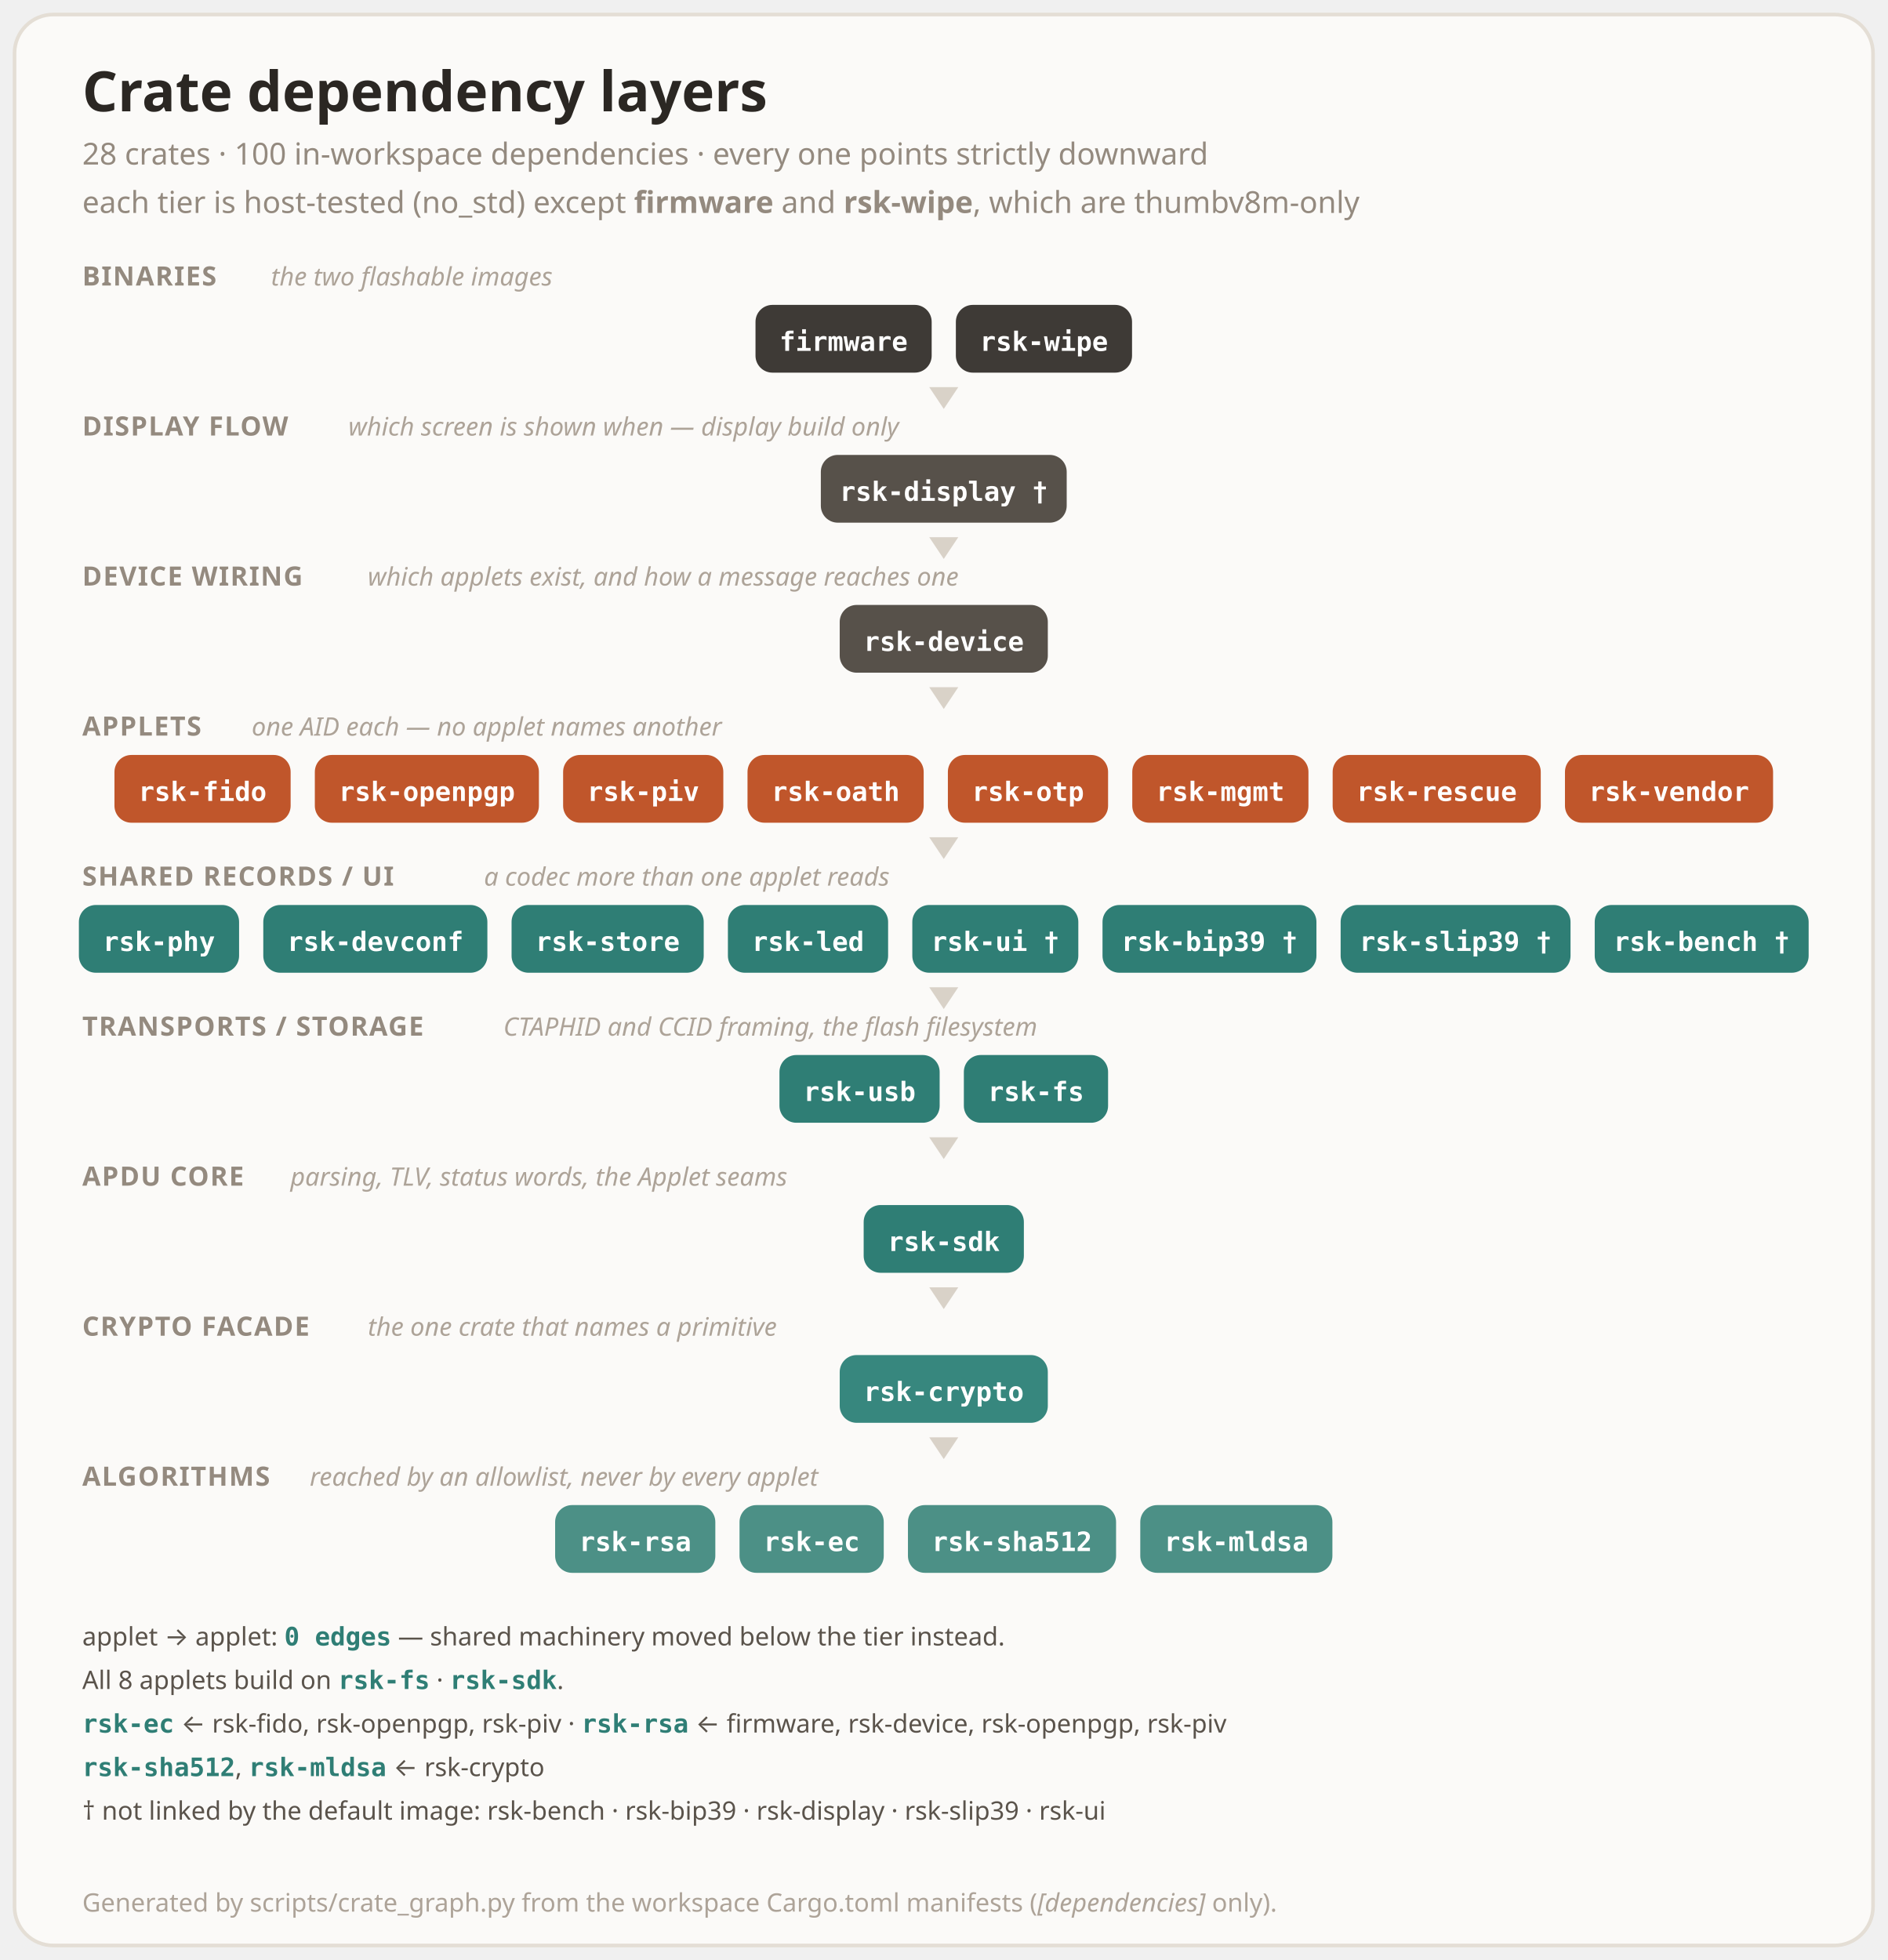
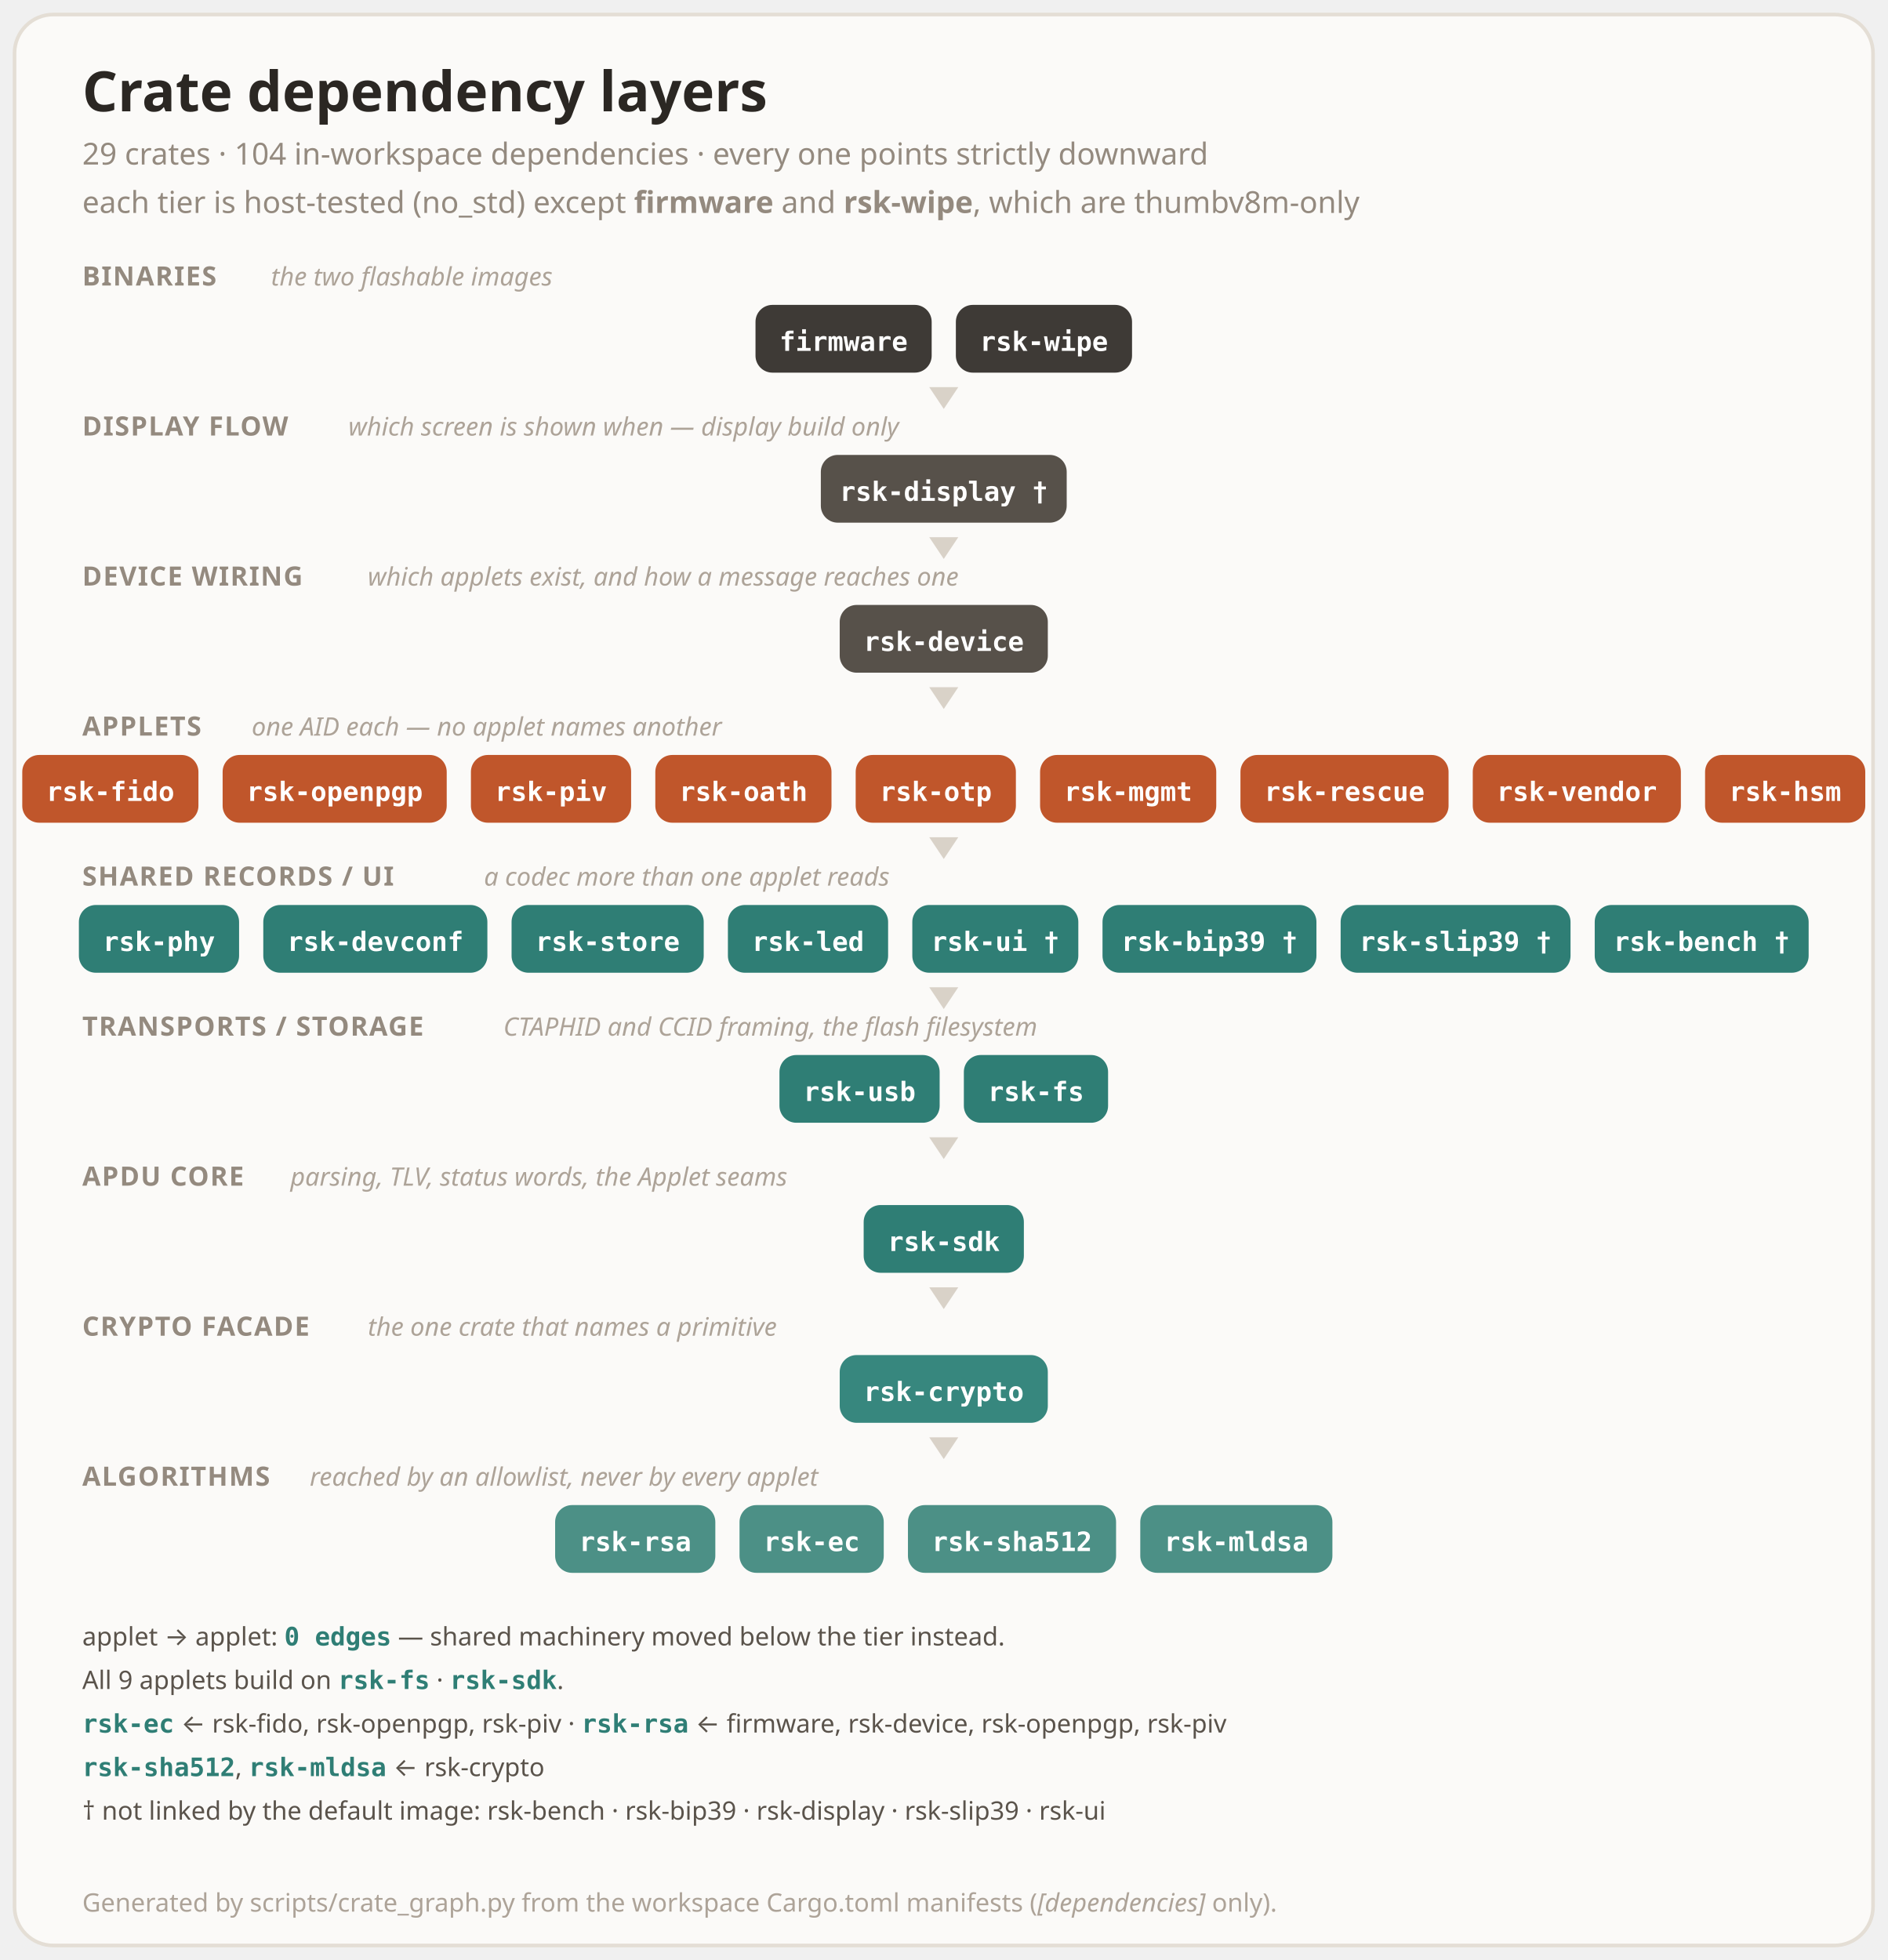
<svg xmlns="http://www.w3.org/2000/svg" viewBox="0 0 780 810" role="img" aria-labelledby="ttl dsc" font-family="'Segoe UI', system-ui, -apple-system, sans-serif">
  <defs>
    <style>
      .h1{font-size:23px;font-weight:700;fill:#2B2723}
      .sub{font-size:12.5px;fill:#948A7F}
      .sub2{font-size:10.5px;fill:#ADA398;font-style:italic}
      .tier{font-size:11px;font-weight:700;fill:#948A7F;letter-spacing:.5px}
      .node{font-size:11px;font-weight:700;fill:#fff;font-family:'SF Mono','Roboto Mono',ui-monospace,monospace}
      .note{font-size:10.5px;fill:#5A534B}
      .notek{font-family:'SF Mono','Roboto Mono',ui-monospace,monospace;font-weight:700;fill:#2F7E75}
      .arw{fill:#D9D2C8}
      .foot{font-size:10.5px;fill:#ADA398}
    </style>
  </defs>
  <rect x="6" y="6" width="768" height="798" rx="16" fill="#FBFAF8" stroke="#E4DED5" stroke-width="1.5" />
  <text class="h1" x="34" y="46">Crate dependency layers</text>
-   <text class="sub" x="34" y="68">28 crates · 100 in-workspace dependencies · every one points strictly downward</text>
+   <text class="sub" x="34" y="68">29 crates · 104 in-workspace dependencies · every one points strictly downward</text>
  <text class="sub" x="34" y="88">each tier is host-tested (no_std) except <tspan font-weight="700">firmware</tspan> and <tspan font-weight="700">rsk-wipe</tspan>, which are thumbv8m-only</text>
  <text class="tier" x="34" y="118">BINARIES</text>
  <text class="sub2" x="112" y="118">the two flashable images</text>
  <rect x="312.2" y="126" width="72.8" height="28" rx="7" fill="#3E3A36" />
  <text class="node" x="348.6" y="145" text-anchor="middle">firmware</text>
  <rect x="395.0" y="126" width="72.8" height="28" rx="7" fill="#3E3A36" />
  <text class="node" x="431.4" y="145" text-anchor="middle">rsk-wipe</text>
  <path class="arw" d="M390 160 l6 0 -6 9 -6 -9 z" />
  <text class="tier" x="34" y="180">DISPLAY FLOW</text>
  <text class="sub2" x="144" y="180">which screen is shown when — display build only</text>
  <rect x="339.2" y="188" width="101.6" height="28" rx="7" fill="#57514A" />
  <text class="node" x="390.0" y="207" text-anchor="middle">rsk-display †</text>
  <path class="arw" d="M390 222 l6 0 -6 9 -6 -9 z" />
  <text class="tier" x="34" y="242">DEVICE WIRING</text>
  <text class="sub2" x="152" y="242">which applets exist, and how a message reaches one</text>
  <rect x="347.0" y="250" width="86.0" height="28" rx="7" fill="#57514A" />
  <text class="node" x="390.0" y="269" text-anchor="middle">rsk-device</text>
  <path class="arw" d="M390 284 l6 0 -6 9 -6 -9 z" />
  <text class="tier" x="34" y="304">APPLETS</text>
  <text class="sub2" x="104" y="304">one AID each — no applet names another</text>
-   <rect x="47.3" y="312" width="72.8" height="28" rx="7" fill="#C0562B" />
-   <text class="node" x="83.7" y="331" text-anchor="middle">rsk-fido</text>
-   <rect x="130.1" y="312" width="92.6" height="28" rx="7" fill="#C0562B" />
-   <text class="node" x="176.4" y="331" text-anchor="middle">rsk-openpgp</text>
-   <rect x="232.7" y="312" width="66.2" height="28" rx="7" fill="#C0562B" />
-   <text class="node" x="265.8" y="331" text-anchor="middle">rsk-piv</text>
-   <rect x="308.9" y="312" width="72.8" height="28" rx="7" fill="#C0562B" />
-   <text class="node" x="345.3" y="331" text-anchor="middle">rsk-oath</text>
-   <rect x="391.7" y="312" width="66.2" height="28" rx="7" fill="#C0562B" />
-   <text class="node" x="424.8" y="331" text-anchor="middle">rsk-otp</text>
-   <rect x="467.9" y="312" width="72.8" height="28" rx="7" fill="#C0562B" />
-   <text class="node" x="504.3" y="331" text-anchor="middle">rsk-mgmt</text>
-   <rect x="550.7" y="312" width="86.0" height="28" rx="7" fill="#C0562B" />
-   <text class="node" x="593.7" y="331" text-anchor="middle">rsk-rescue</text>
-   <rect x="646.7" y="312" width="86.0" height="28" rx="7" fill="#C0562B" />
-   <text class="node" x="689.7" y="331" text-anchor="middle">rsk-vendor</text>
+   <rect x="9.2" y="312" width="72.8" height="28" rx="7" fill="#C0562B" />
+   <text class="node" x="45.6" y="331" text-anchor="middle">rsk-fido</text>
+   <rect x="92.0" y="312" width="92.6" height="28" rx="7" fill="#C0562B" />
+   <text class="node" x="138.3" y="331" text-anchor="middle">rsk-openpgp</text>
+   <rect x="194.6" y="312" width="66.2" height="28" rx="7" fill="#C0562B" />
+   <text class="node" x="227.7" y="331" text-anchor="middle">rsk-piv</text>
+   <rect x="270.8" y="312" width="72.8" height="28" rx="7" fill="#C0562B" />
+   <text class="node" x="307.2" y="331" text-anchor="middle">rsk-oath</text>
+   <rect x="353.6" y="312" width="66.2" height="28" rx="7" fill="#C0562B" />
+   <text class="node" x="386.7" y="331" text-anchor="middle">rsk-otp</text>
+   <rect x="429.8" y="312" width="72.8" height="28" rx="7" fill="#C0562B" />
+   <text class="node" x="466.2" y="331" text-anchor="middle">rsk-mgmt</text>
+   <rect x="512.6" y="312" width="86.0" height="28" rx="7" fill="#C0562B" />
+   <text class="node" x="555.6" y="331" text-anchor="middle">rsk-rescue</text>
+   <rect x="608.6" y="312" width="86.0" height="28" rx="7" fill="#C0562B" />
+   <text class="node" x="651.6" y="331" text-anchor="middle">rsk-vendor</text>
+   <rect x="704.6" y="312" width="66.2" height="28" rx="7" fill="#C0562B" />
+   <text class="node" x="737.7" y="331" text-anchor="middle">rsk-hsm</text>
  <path class="arw" d="M390 346 l6 0 -6 9 -6 -9 z" />
  <text class="tier" x="34" y="366">SHARED RECORDS / UI</text>
  <text class="sub2" x="200" y="366">a codec more than one applet reads</text>
  <rect x="32.6" y="374" width="66.2" height="28" rx="7" fill="#2F7E75" />
  <text class="node" x="65.7" y="393" text-anchor="middle">rsk-phy</text>
  <rect x="108.8" y="374" width="92.6" height="28" rx="7" fill="#2F7E75" />
  <text class="node" x="155.1" y="393" text-anchor="middle">rsk-devconf</text>
  <rect x="211.4" y="374" width="79.4" height="28" rx="7" fill="#2F7E75" />
  <text class="node" x="251.1" y="393" text-anchor="middle">rsk-store</text>
  <rect x="300.8" y="374" width="66.2" height="28" rx="7" fill="#2F7E75" />
  <text class="node" x="333.9" y="393" text-anchor="middle">rsk-led</text>
  <rect x="377.0" y="374" width="68.6" height="28" rx="7" fill="#2F7E75" />
  <text class="node" x="411.3" y="393" text-anchor="middle">rsk-ui †</text>
  <rect x="455.6" y="374" width="88.4" height="28" rx="7" fill="#2F7E75" />
  <text class="node" x="499.8" y="393" text-anchor="middle">rsk-bip39 †</text>
  <rect x="554.0" y="374" width="95.0" height="28" rx="7" fill="#2F7E75" />
  <text class="node" x="601.5" y="393" text-anchor="middle">rsk-slip39 †</text>
  <rect x="659.0" y="374" width="88.4" height="28" rx="7" fill="#2F7E75" />
  <text class="node" x="703.2" y="393" text-anchor="middle">rsk-bench †</text>
  <path class="arw" d="M390 408 l6 0 -6 9 -6 -9 z" />
  <text class="tier" x="34" y="428">TRANSPORTS / STORAGE</text>
  <text class="sub2" x="208" y="428">CTAPHID and CCID framing, the flash filesystem</text>
  <rect x="322.1" y="436" width="66.2" height="28" rx="7" fill="#2F7E75" />
  <text class="node" x="355.2" y="455" text-anchor="middle">rsk-usb</text>
  <rect x="398.3" y="436" width="59.6" height="28" rx="7" fill="#2F7E75" />
  <text class="node" x="428.1" y="455" text-anchor="middle">rsk-fs</text>
  <path class="arw" d="M390 470 l6 0 -6 9 -6 -9 z" />
  <text class="tier" x="34" y="490">APDU CORE</text>
  <text class="sub2" x="120" y="490">parsing, TLV, status words, the Applet seams</text>
  <rect x="356.9" y="498" width="66.2" height="28" rx="7" fill="#2F7E75" />
  <text class="node" x="390.0" y="517" text-anchor="middle">rsk-sdk</text>
  <path class="arw" d="M390 532 l6 0 -6 9 -6 -9 z" />
  <text class="tier" x="34" y="552">CRYPTO FACADE</text>
  <text class="sub2" x="152" y="552">the one crate that names a primitive</text>
  <rect x="347.0" y="560" width="86.0" height="28" rx="7" fill="#37877E" />
  <text class="node" x="390.0" y="579" text-anchor="middle">rsk-crypto</text>
  <path class="arw" d="M390 594 l6 0 -6 9 -6 -9 z" />
  <text class="tier" x="34" y="614">ALGORITHMS</text>
  <text class="sub2" x="128" y="614">reached by an allowlist, never by every applet</text>
  <rect x="229.4" y="622" width="66.2" height="28" rx="7" fill="#4C9086" />
  <text class="node" x="262.5" y="641" text-anchor="middle">rsk-rsa</text>
  <rect x="305.6" y="622" width="59.6" height="28" rx="7" fill="#4C9086" />
  <text class="node" x="335.4" y="641" text-anchor="middle">rsk-ec</text>
  <rect x="375.2" y="622" width="86.0" height="28" rx="7" fill="#4C9086" />
  <text class="node" x="418.2" y="641" text-anchor="middle">rsk-sha512</text>
  <rect x="471.2" y="622" width="79.4" height="28" rx="7" fill="#4C9086" />
  <text class="node" x="510.9" y="641" text-anchor="middle">rsk-mldsa</text>
  <text class="note" x="34" y="680">applet → applet: <tspan class="notek">0 edges</tspan> — shared machinery moved below the tier instead.</text>
-   <text class="note" x="34" y="698">All 8 applets build on <tspan class="notek">rsk-fs</tspan> · <tspan class="notek">rsk-sdk</tspan>.</text>
+   <text class="note" x="34" y="698">All 9 applets build on <tspan class="notek">rsk-fs</tspan> · <tspan class="notek">rsk-sdk</tspan>.</text>
  <text class="note" x="34" y="716">
    <tspan class="notek">rsk-ec</tspan> ← rsk-fido, rsk-openpgp, rsk-piv   ·   <tspan class="notek">rsk-rsa</tspan> ← firmware, rsk-device, rsk-openpgp, rsk-piv</text>
  <text class="note" x="34" y="734">
    <tspan class="notek">rsk-sha512</tspan>, <tspan class="notek">rsk-mldsa</tspan> ← rsk-crypto</text>
  <text class="note" x="34" y="752">† not linked by the default image: rsk-bench · rsk-bip39 · rsk-display · rsk-slip39 · rsk-ui</text>
  <text class="foot" x="34" y="790">Generated by scripts/crate_graph.py from the workspace Cargo.toml manifests (<tspan font-style="italic">[dependencies]</tspan> only).</text>
</svg>
